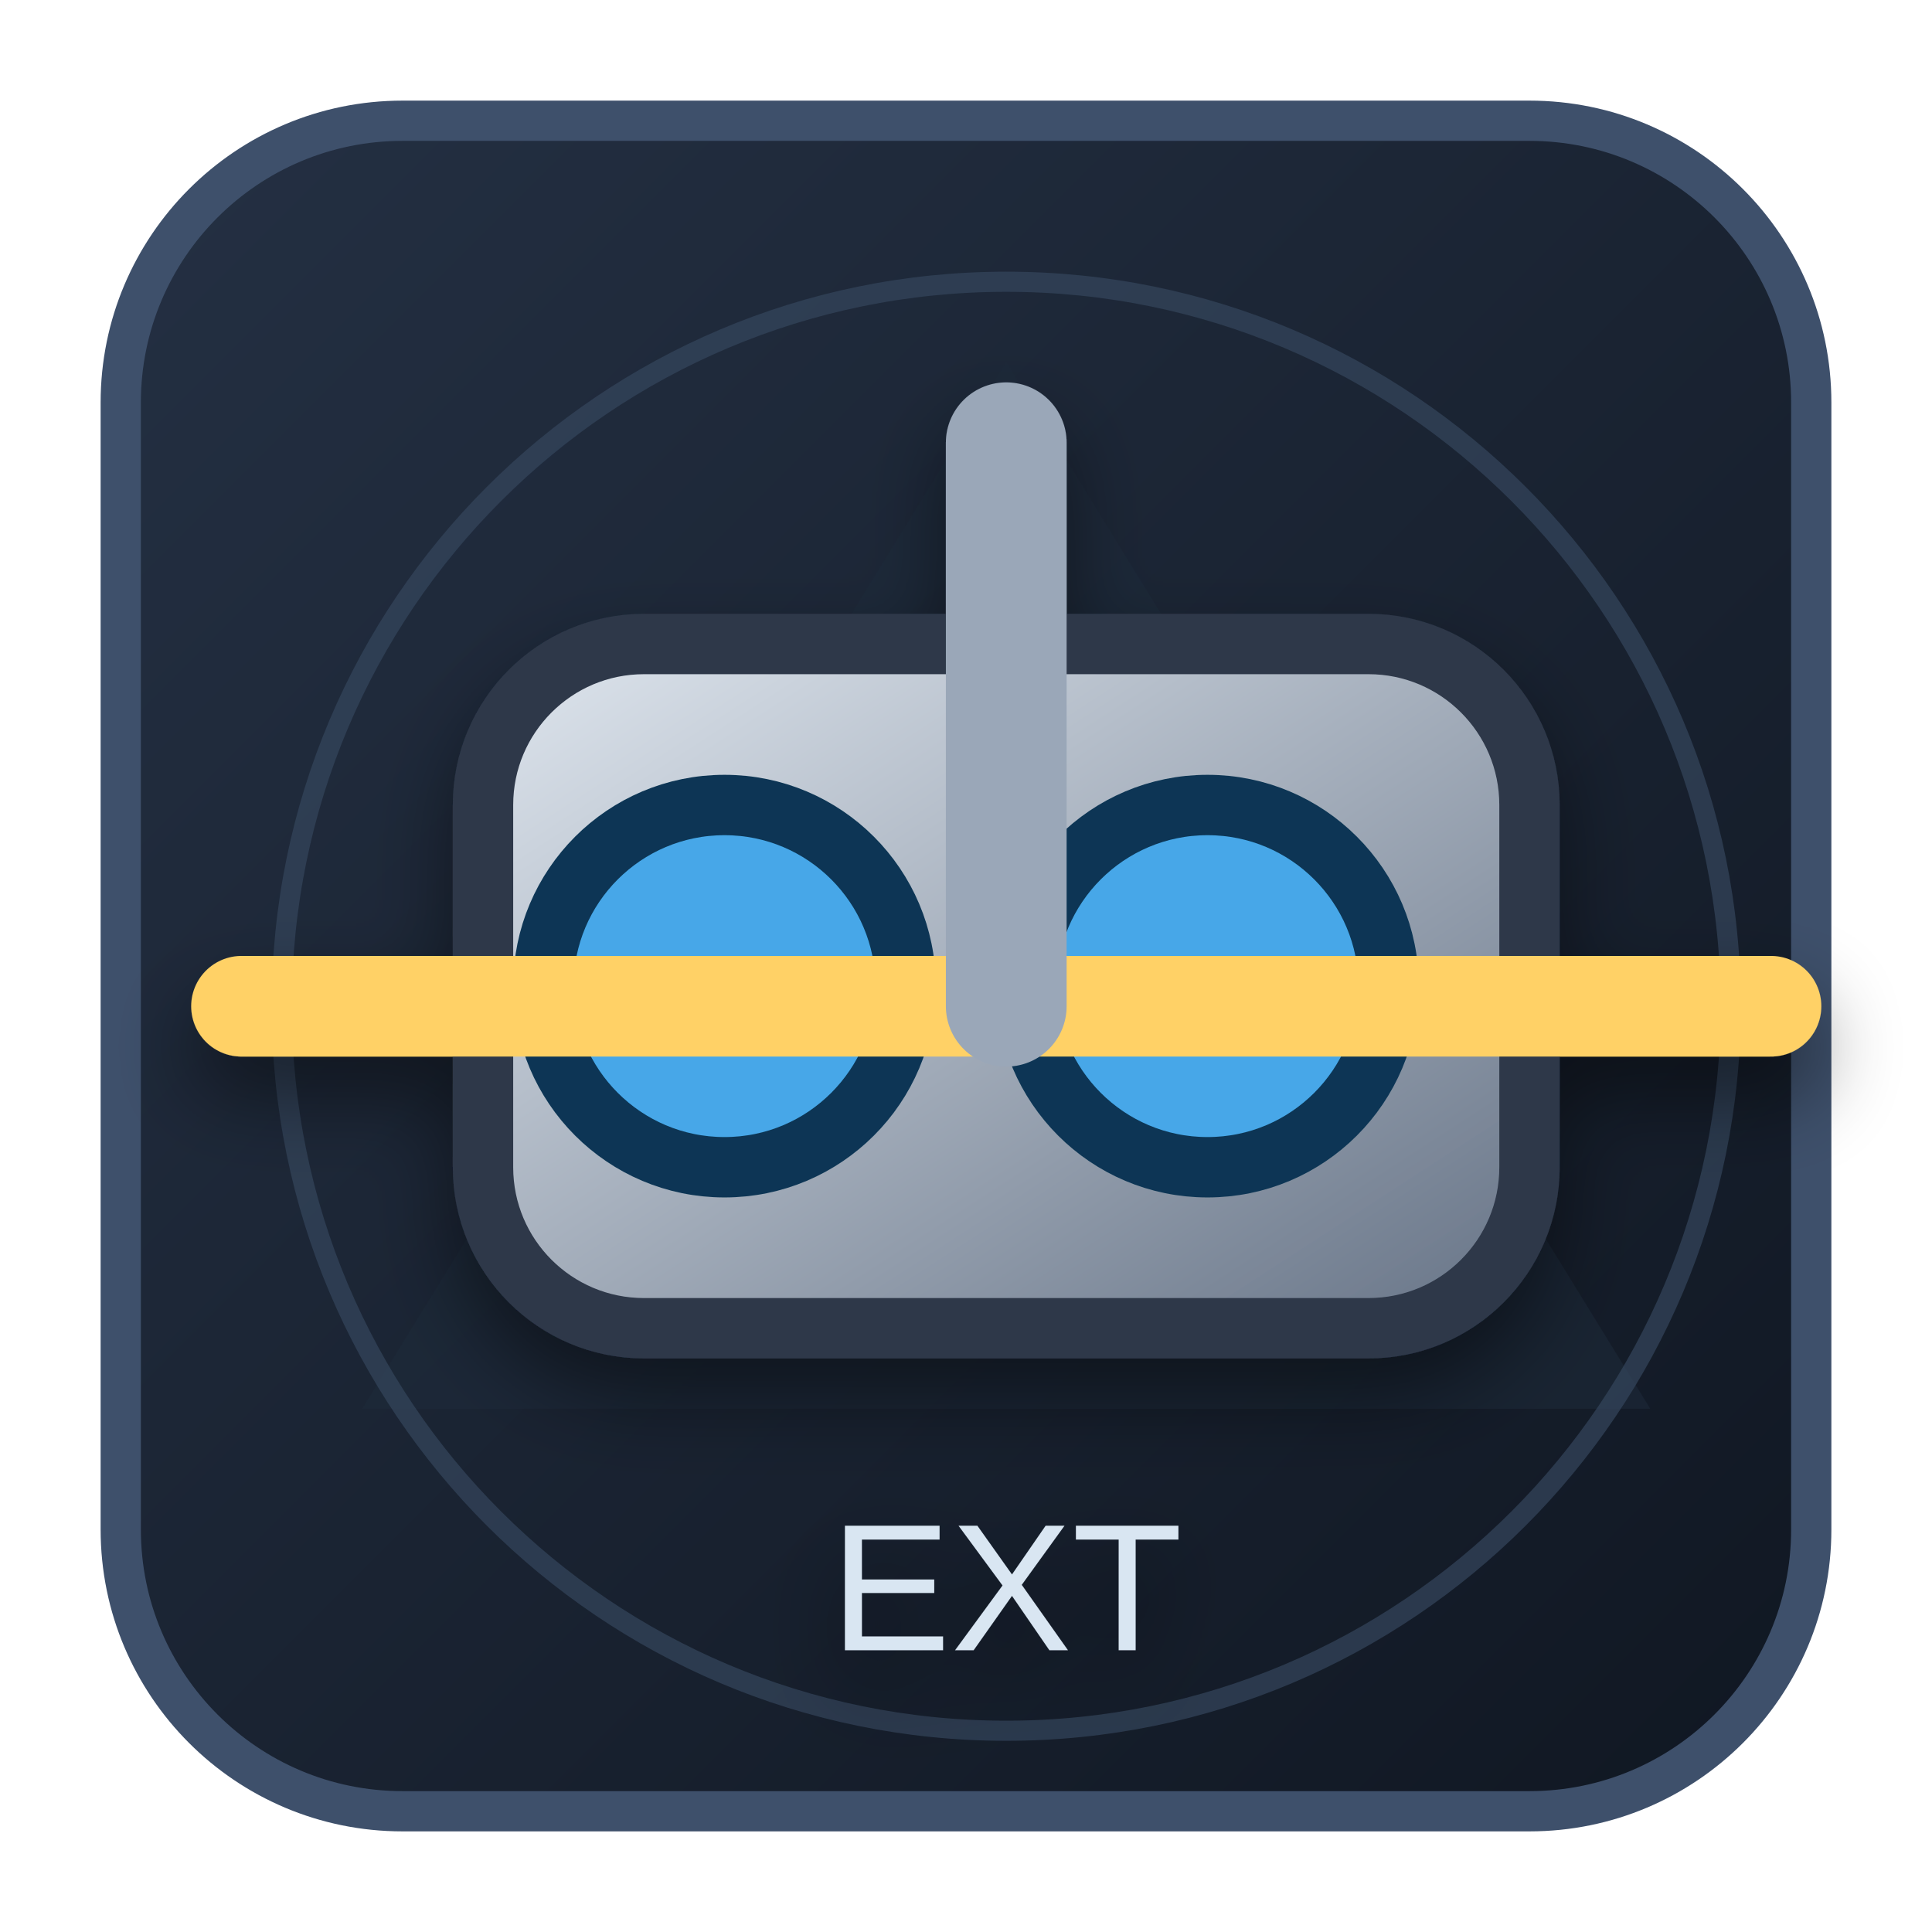
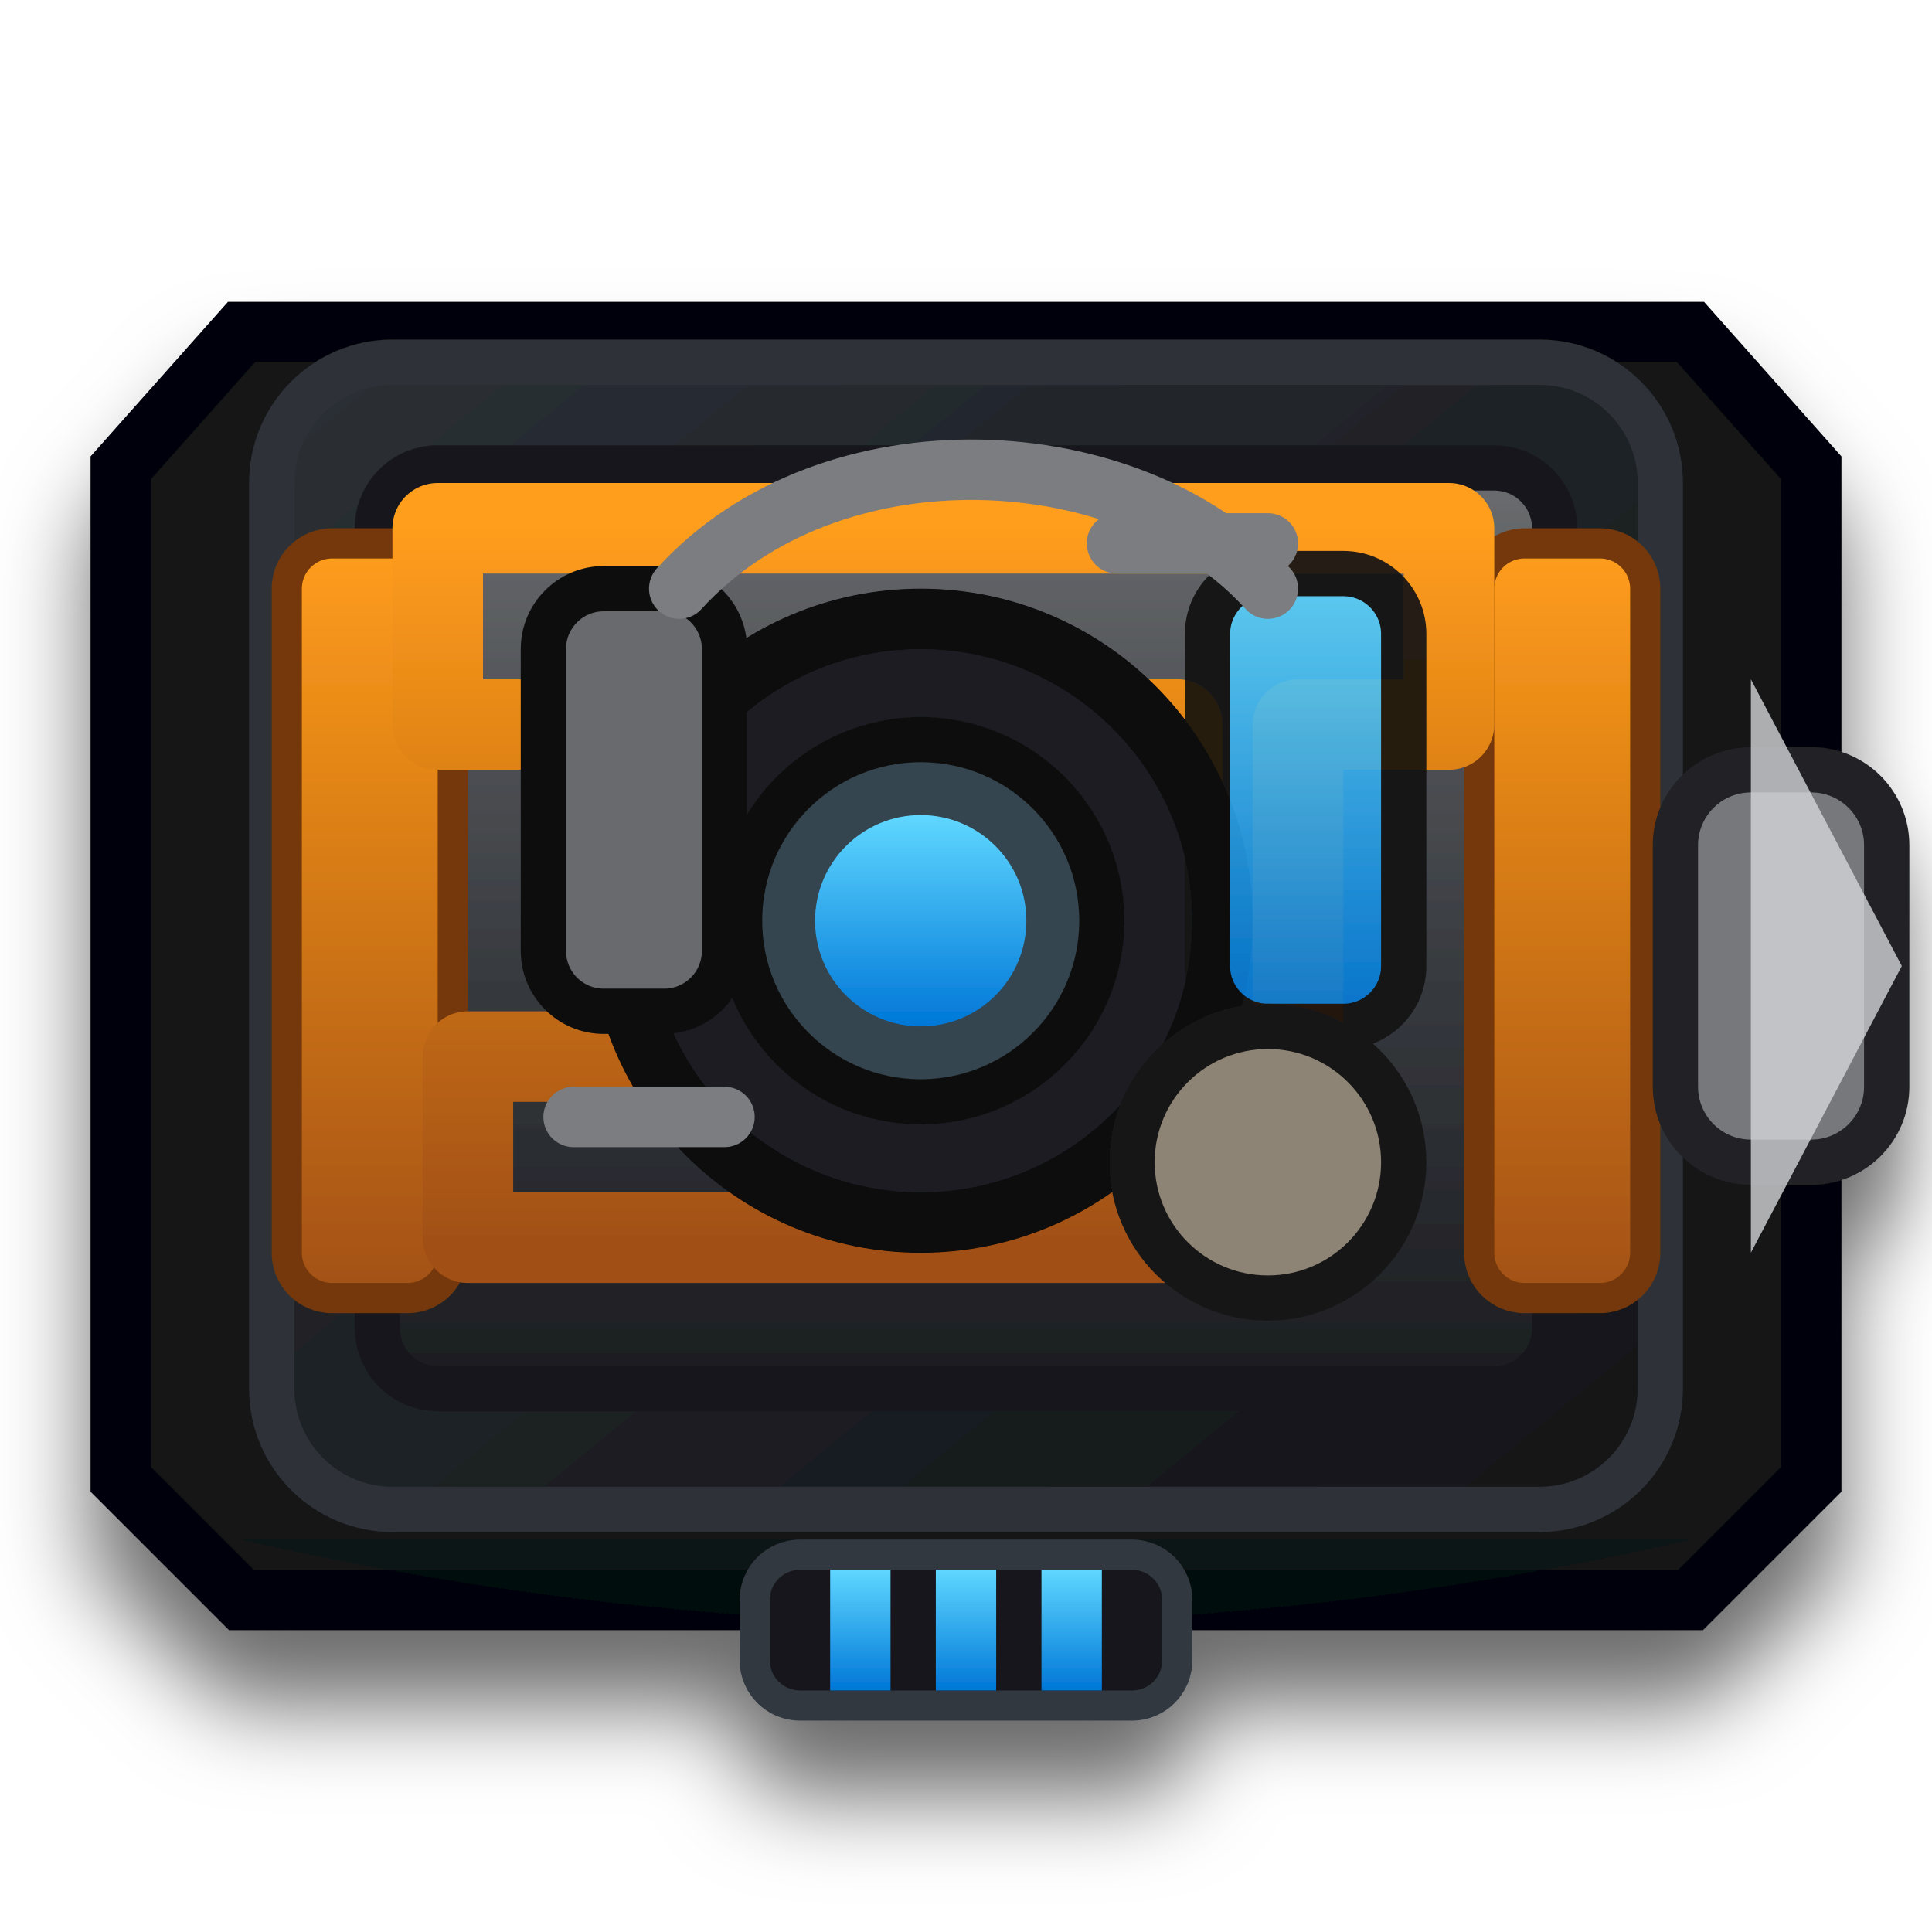
- <svg xmlns="http://www.w3.org/2000/svg" viewBox="0 0 100 100" width="100" height="100" role="img" shape-rendering="geometricPrecision" text-rendering="geometricPrecision">
-   <g transform="scale(1.041667)">
-     <defs>
-       <linearGradient id="tile" x1="0" x2="1" y1="0" y2="1">
-         <stop offset="0" stop-color="#243043" />
-         <stop offset="1" stop-color="#101722" />
-       </linearGradient>
-       <linearGradient id="pipe" x1="0" x2="1" y1="0" y2="1">
-         <stop offset="0" stop-color="#83c7ff" />
-         <stop offset="0.5" stop-color="#47a7e8" />
-         <stop offset="1" stop-color="#1f6da4" />
-       </linearGradient>
-       <linearGradient id="metal" x1="0" x2="1" y1="0" y2="1">
-         <stop offset="0" stop-color="#e0e7ef" />
-         <stop offset="1" stop-color="#667386" />
-       </linearGradient>
-       <filter id="shadow" x="-20%" y="-20%" width="140%" height="140%">
-         <feDropShadow dx="0" dy="2" stdDeviation="2" flood-color="#000" flood-opacity="0.45" />
-       </filter>
-     </defs>
-     <rect x="6" y="6" width="84" height="84" rx="14" fill="url(#tile)" stroke="#3e506b" stroke-width="2" />
-     <path d="M18 70 L50 18 L82 70 Z" fill="#1d2a3a" opacity="0.55" />
-     <circle cx="50" cy="50" r="36" fill="none" stroke="#34465d" stroke-width="1" opacity="0.7" />
-     <g filter="url(#shadow)">
-       <rect x="24" y="32" width="52" height="34" rx="8" fill="url(#metal)" stroke="#2d3748" stroke-width="3" />
-       <circle cx="36" cy="49" r="9" fill="#47a7e8" stroke="#0b3654" stroke-width="3" />
-       <circle cx="60" cy="49" r="9" fill="#47a7e8" stroke="#0b3654" stroke-width="3" />
-       <path d="M12 50 H88" stroke="#ffd166" stroke-width="5" stroke-linecap="round" />
-       <path d="M50 22 V50" stroke="#9aa7b8" stroke-width="6" stroke-linecap="round" />
-       <text x="50" y="82" text-anchor="middle" font-family="Arial" font-size="9" fill="#d9e6f2">EXT</text>
-     </g>
+ <svg xmlns="http://www.w3.org/2000/svg" viewBox="0 0 128 128" width="128" height="128" role="img" aria-label="layout_fluid_miner_extension">
+   <defs>
+     <linearGradient id="plate" x1="0" y1="0" x2="0" y2="1">
+       <stop offset="0" stop-color="#6b6d70" />
+       <stop offset="0.55" stop-color="#373a3f" />
+       <stop offset="1" stop-color="#1b1d20" />
+     </linearGradient>
+     <linearGradient id="dark" x1="0" y1="0" x2="1" y2="1">
+       <stop offset="0" stop-color="#2b3035" />
+       <stop offset="1" stop-color="#111417" />
+     </linearGradient>
+     <linearGradient id="orange" x1="0" y1="0" x2="0" y2="1">
+       <stop offset="0" stop-color="#ff9d1b" />
+       <stop offset="1" stop-color="#a25013" />
+     </linearGradient>
+     <linearGradient id="blue" x1="0" y1="0" x2="0" y2="1">
+       <stop offset="0" stop-color="#5fd7ff" />
+       <stop offset="1" stop-color="#0077d8" />
+     </linearGradient>
+     <filter id="shadow" x="-20%" y="-20%" width="140%" height="140%">
+       <feDropShadow dx="0" dy="5" stdDeviation="3" flood-color="#000" flood-opacity=".58" />
+     </filter>
+   </defs>
+   <g filter="url(#shadow)">
+     <path d="M16 22 H112 L120 31 V98 L112 106 H16 L8 98 V31 Z" fill="#121518" stroke="#050607" stroke-width="4" />
+     <rect x="18" y="24" width="92" height="76" rx="8" fill="url(#dark)" stroke="#2d3338" stroke-width="3" />
+     <rect x="25" y="31" width="78" height="61" rx="4" fill="url(#plate)" stroke="#17191c" stroke-width="3" />
+     <rect x="19" y="36" width="11" height="50" rx="3" fill="url(#orange)" stroke="#743908" stroke-width="2" />
+     <rect x="98" y="36" width="11" height="50" rx="3" fill="url(#orange)" stroke="#743908" stroke-width="2" />
+     <path d="M16 102 Q64 113 112 102" fill="#08090a" opacity=".28" />
+     <rect x="50" y="103" width="28" height="10" rx="3" fill="#15191c" stroke="#323940" stroke-width="2" />
+     <rect x="55" y="104" width="4" height="8" fill="url(#blue)" />
+     <rect x="62" y="104" width="4" height="8" fill="url(#blue)" />
+     <rect x="69" y="104" width="4" height="8" fill="url(#blue)" />
+     <rect x="111" y="51" width="14" height="26" rx="5" fill="#77787c" stroke="#202225" stroke-width="3" />
+     <polygon points="116,45 126,64 116,83" fill="#d7d8db" opacity=".78" />
+     <path d="M29 35 H96 V48 H86 V82 H31 V70 H78 V48 H29Z" fill="none" stroke="url(#orange)" stroke-width="6" stroke-linejoin="round" />
+     <circle cx="61" cy="61" r="20" fill="#1b1f24" stroke="#070809" stroke-width="4" />
+     <circle cx="61" cy="61" r="12" fill="#34454f" stroke="#111" stroke-width="3" />
+     <circle cx="61" cy="61" r="7" fill="url(#blue)" />
+     <rect x="36" y="39" width="12" height="28" rx="4" fill="#686a6d" stroke="#111" stroke-width="3" />
+     <rect x="80" y="38" width="13" height="30" rx="4" fill="url(#blue)" stroke="#111" stroke-width="3" opacity=".9" />
+     <circle cx="84" cy="77" r="9" fill="#8d8475" stroke="#181818" stroke-width="3" />
+     <path d="M38 74 H48 M74 36 H84 M45 39 C55 28 75 29 84 39" stroke="#7b7d80" stroke-width="4" fill="none" stroke-linecap="round" />
  </g>
</svg>
